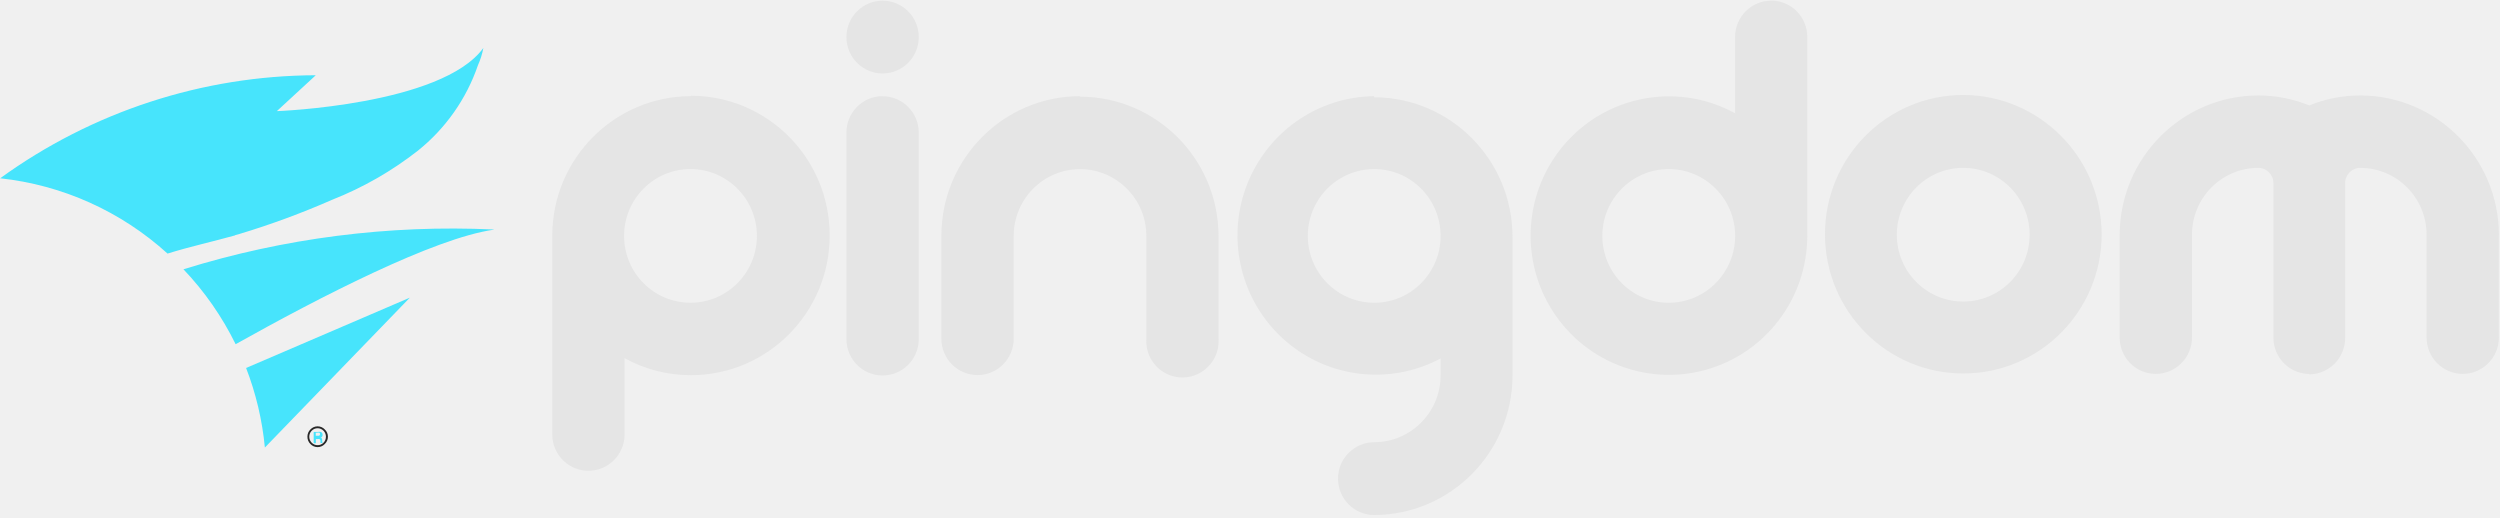
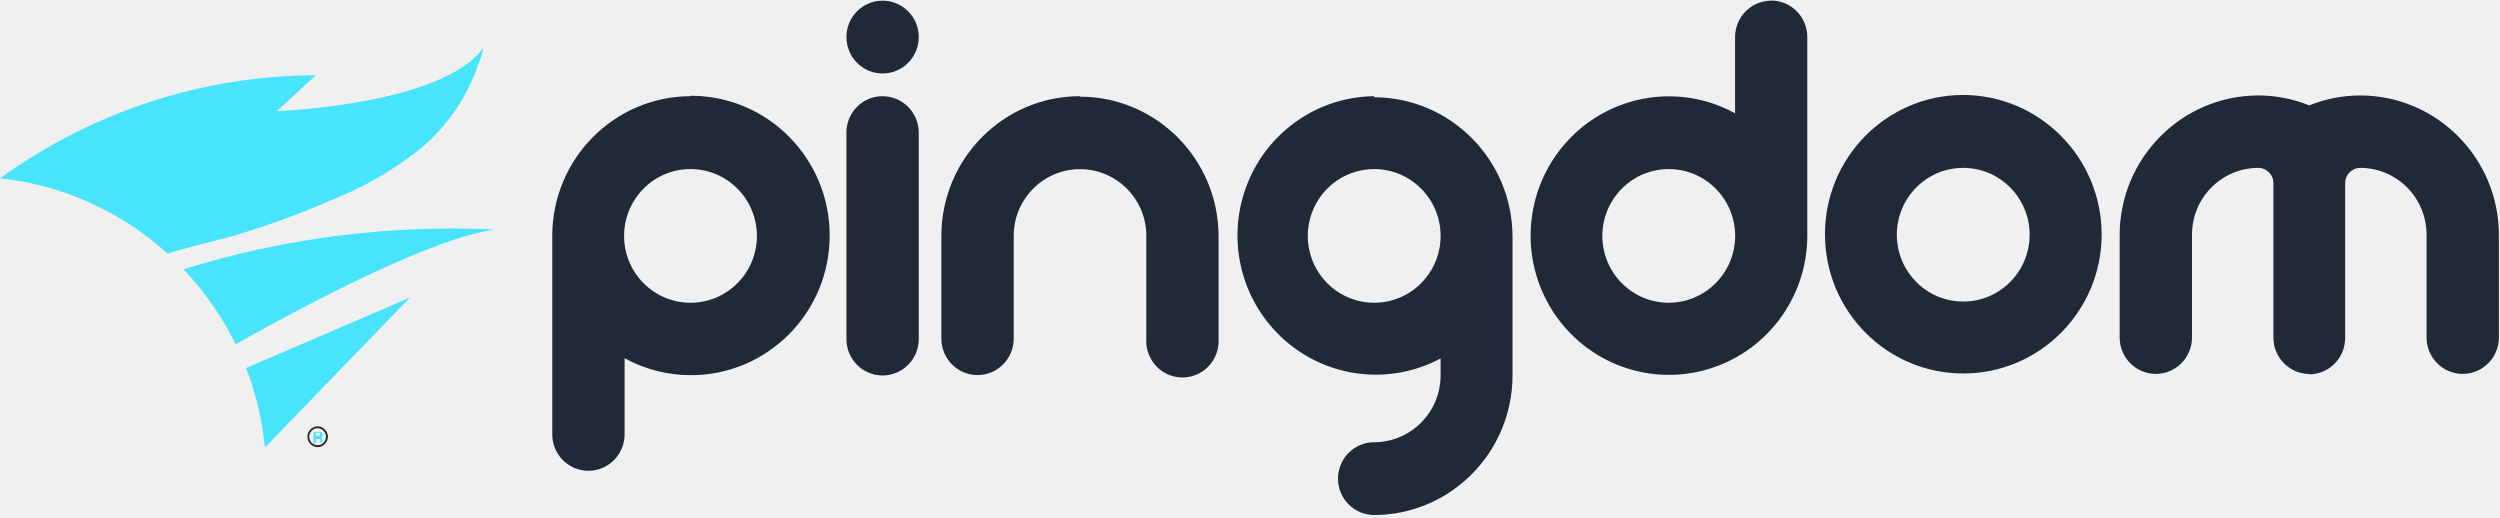
<svg xmlns="http://www.w3.org/2000/svg" width="116" height="24" viewBox="0 0 116 24" fill="none">
  <g clip-path="url(#clip0_2002_633)">
    <path fill-rule="evenodd" clip-rule="evenodd" d="M10.91 10.912L11.107 10.857C12.576 10.414 14.017 9.882 15.422 9.265C16.847 8.702 18.184 7.936 19.393 6.989C20.675 5.962 21.641 4.589 22.176 3.029C22.291 2.772 22.376 2.503 22.428 2.226C20.497 4.88 12.845 5.157 12.845 5.157L14.652 3.491C9.394 3.509 4.274 5.181 0.007 8.272C2.897 8.584 5.616 9.807 7.774 11.766C8.81 11.443 9.87 11.212 10.91 10.921V10.912ZM22.909 10.649C18.04 10.422 13.169 11.047 8.512 12.495C9.491 13.523 10.307 14.695 10.933 15.971C14.789 13.811 20.135 11.051 22.909 10.658V10.649ZM11.419 17.074C11.877 18.259 12.17 19.501 12.29 20.766L19.017 13.811L11.419 17.074ZM14.95 20.485V20.411C14.949 20.381 14.939 20.352 14.922 20.328C14.907 20.305 14.881 20.291 14.853 20.291H14.913C14.95 20.266 14.97 20.224 14.968 20.18C14.974 20.12 14.941 20.064 14.886 20.041C14.839 20.032 14.79 20.032 14.743 20.041H14.555V20.563H14.656V20.374H14.73C14.761 20.366 14.794 20.366 14.826 20.374C14.857 20.399 14.873 20.44 14.867 20.48V20.558H14.968L14.95 20.485ZM14.652 20.078H14.716C14.751 20.07 14.787 20.07 14.821 20.078C14.841 20.093 14.852 20.118 14.849 20.143C14.853 20.175 14.834 20.206 14.803 20.217C14.776 20.221 14.748 20.221 14.72 20.217H14.652V20.041V20.078Z" fill="#47E4FC" />
    <path fill-rule="evenodd" clip-rule="evenodd" d="M15.071 19.927C14.985 19.834 14.864 19.781 14.737 19.781C14.61 19.781 14.489 19.834 14.402 19.927C14.312 20.015 14.262 20.137 14.264 20.264C14.262 20.39 14.312 20.512 14.402 20.601C14.489 20.694 14.61 20.747 14.737 20.747C14.864 20.747 14.985 20.694 15.071 20.601C15.164 20.513 15.216 20.392 15.216 20.264C15.216 20.136 15.164 20.014 15.071 19.927ZM14.737 20.656C14.633 20.657 14.534 20.616 14.462 20.541C14.312 20.387 14.312 20.141 14.462 19.987C14.534 19.912 14.633 19.87 14.737 19.87C14.84 19.87 14.939 19.912 15.012 19.987C15.161 20.141 15.161 20.387 15.012 20.541C14.94 20.616 14.84 20.657 14.737 20.656Z" fill="#282828" />
-     <path fill-rule="evenodd" clip-rule="evenodd" d="M63.763 14.048C62.662 14.048 61.645 13.457 61.094 12.497C60.544 11.537 60.544 10.355 61.094 9.396C61.645 8.436 62.662 7.845 63.763 7.845C65.464 7.845 66.844 9.233 66.844 10.946C66.844 12.659 65.464 14.048 63.763 14.048ZM63.763 4.462C61.102 4.493 58.737 6.174 57.816 8.687C56.895 11.2 57.61 14.024 59.613 15.787C61.617 17.55 64.492 17.887 66.844 16.633V17.417C66.841 19.129 65.463 20.516 63.763 20.519C62.836 20.519 62.084 21.275 62.084 22.208C62.084 23.141 62.836 23.897 63.763 23.897C67.302 23.885 70.169 20.999 70.181 17.436V10.974C70.169 7.411 67.302 4.525 63.763 4.513V4.462ZM32.044 14.048C30.342 14.05 28.96 12.664 28.958 10.951C28.955 9.238 30.333 7.847 32.034 7.845C33.736 7.842 35.118 9.229 35.12 10.942C35.123 12.655 33.745 14.045 32.044 14.048ZM32.044 4.462C28.504 4.474 25.637 7.36 25.625 10.923V20.154C25.625 20.758 25.945 21.315 26.464 21.617C26.983 21.919 27.623 21.919 28.142 21.617C28.661 21.315 28.981 20.758 28.981 20.154V16.619C29.924 17.139 30.982 17.41 32.057 17.408C35.614 17.408 38.497 14.506 38.497 10.926C38.497 7.345 35.614 4.443 32.057 4.443L32.044 4.462ZM50.099 4.462C46.56 4.474 43.693 7.36 43.68 10.923V15.714C43.68 16.647 44.432 17.403 45.358 17.403C46.285 17.403 47.036 16.647 47.036 15.714V10.946C47.036 9.236 48.414 7.849 50.113 7.849C51.812 7.849 53.19 9.236 53.19 10.946V15.737C53.157 16.361 53.469 16.952 54.001 17.273C54.533 17.595 55.198 17.595 55.73 17.273C56.261 16.952 56.574 16.361 56.541 15.737V10.946C56.529 7.383 53.662 4.497 50.122 4.485L50.099 4.462ZM91.098 13.992C89.397 13.995 88.015 12.608 88.013 10.896C88.01 9.183 89.387 7.792 91.089 7.789C92.791 7.787 94.172 9.173 94.175 10.886C94.177 12.599 92.8 13.99 91.098 13.992ZM91.098 4.406C87.553 4.406 84.679 7.299 84.679 10.868C84.679 14.437 87.553 17.329 91.098 17.329C94.643 17.329 97.517 14.437 97.517 10.868C97.505 7.305 94.638 4.419 91.098 4.406ZM77.43 14.048C75.729 14.048 74.349 12.659 74.349 10.946C74.349 9.233 75.729 7.845 77.43 7.845C79.132 7.845 80.511 9.233 80.511 10.946C80.509 12.658 79.131 14.045 77.43 14.048ZM82.185 0.031C81.258 0.031 80.507 0.787 80.507 1.72V5.256C77.969 3.866 74.822 4.354 72.818 6.448C70.813 8.542 70.445 11.726 71.918 14.227C73.391 16.728 76.343 17.931 79.13 17.165C81.916 16.4 83.852 13.854 83.859 10.946V1.716C83.859 0.783 83.107 0.026 82.18 0.026L82.185 0.031ZM40.952 4.462C40.025 4.462 39.274 5.218 39.274 6.151V15.732C39.274 16.666 40.025 17.422 40.952 17.422C41.879 17.422 42.63 16.666 42.63 15.732V6.156C42.63 5.223 41.879 4.466 40.952 4.466V4.462ZM39.274 1.72C39.274 2.653 40.025 3.409 40.952 3.409C41.879 3.409 42.63 2.653 42.63 1.72C42.63 0.787 41.879 0.031 40.952 0.031C40.025 0.031 39.274 0.787 39.274 1.72ZM107.136 17.371C107.582 17.371 108.01 17.192 108.325 16.875C108.639 16.557 108.816 16.126 108.815 15.677V8.496C108.815 8.106 109.129 7.789 109.516 7.789C111.216 7.792 112.593 9.18 112.593 10.891V15.659C112.593 16.592 113.344 17.348 114.271 17.348C115.197 17.348 115.949 16.592 115.949 15.659V10.891C115.936 7.328 113.069 4.442 109.53 4.429C108.714 4.427 107.906 4.584 107.15 4.891C106.394 4.584 105.586 4.427 104.771 4.429C101.232 4.445 98.367 7.329 98.352 10.891V15.659C98.352 16.592 99.103 17.348 100.03 17.348C100.956 17.348 101.708 16.592 101.708 15.659V10.891C101.708 9.18 103.084 7.792 104.784 7.789C105.172 7.789 105.486 8.106 105.486 8.496V15.659C105.485 16.108 105.661 16.538 105.976 16.856C106.291 17.174 106.718 17.352 107.164 17.352L107.136 17.371Z" fill="#E5E5E5" />
+     <path fill-rule="evenodd" clip-rule="evenodd" d="M63.763 14.048C62.662 14.048 61.645 13.457 61.094 12.497C60.544 11.537 60.544 10.355 61.094 9.396C61.645 8.436 62.662 7.845 63.763 7.845C65.464 7.845 66.844 9.233 66.844 10.946C66.844 12.659 65.464 14.048 63.763 14.048ZM63.763 4.462C61.102 4.493 58.737 6.174 57.816 8.687C56.895 11.2 57.61 14.024 59.613 15.787C61.617 17.55 64.492 17.887 66.844 16.633V17.417C66.841 19.129 65.463 20.516 63.763 20.519C62.836 20.519 62.084 21.275 62.084 22.208C62.084 23.141 62.836 23.897 63.763 23.897C67.302 23.885 70.169 20.999 70.181 17.436V10.974C70.169 7.411 67.302 4.525 63.763 4.513V4.462ZM32.044 14.048C30.342 14.05 28.96 12.664 28.958 10.951C28.955 9.238 30.333 7.847 32.034 7.845C33.736 7.842 35.118 9.229 35.12 10.942C35.123 12.655 33.745 14.045 32.044 14.048ZM32.044 4.462C28.504 4.474 25.637 7.36 25.625 10.923V20.154C25.625 20.758 25.945 21.315 26.464 21.617C26.983 21.919 27.623 21.919 28.142 21.617C28.661 21.315 28.981 20.758 28.981 20.154V16.619C29.924 17.139 30.982 17.41 32.057 17.408C35.614 17.408 38.497 14.506 38.497 10.926C38.497 7.345 35.614 4.443 32.057 4.443L32.044 4.462ZM50.099 4.462C46.56 4.474 43.693 7.36 43.68 10.923V15.714C43.68 16.647 44.432 17.403 45.358 17.403C46.285 17.403 47.036 16.647 47.036 15.714V10.946C47.036 9.236 48.414 7.849 50.113 7.849C51.812 7.849 53.19 9.236 53.19 10.946V15.737C53.157 16.361 53.469 16.952 54.001 17.273C54.533 17.595 55.198 17.595 55.73 17.273C56.261 16.952 56.574 16.361 56.541 15.737V10.946C56.529 7.383 53.662 4.497 50.122 4.485L50.099 4.462ZM91.098 13.992C89.397 13.995 88.015 12.608 88.013 10.896C88.01 9.183 89.387 7.792 91.089 7.789C92.791 7.787 94.172 9.173 94.175 10.886C94.177 12.599 92.8 13.99 91.098 13.992ZM91.098 4.406C87.553 4.406 84.679 7.299 84.679 10.868C84.679 14.437 87.553 17.329 91.098 17.329C94.643 17.329 97.517 14.437 97.517 10.868C97.505 7.305 94.638 4.419 91.098 4.406ZM77.43 14.048C75.729 14.048 74.349 12.659 74.349 10.946C74.349 9.233 75.729 7.845 77.43 7.845C79.132 7.845 80.511 9.233 80.511 10.946C80.509 12.658 79.131 14.045 77.43 14.048ZM82.185 0.031C81.258 0.031 80.507 0.787 80.507 1.72V5.256C77.969 3.866 74.822 4.354 72.818 6.448C70.813 8.542 70.445 11.726 71.918 14.227C73.391 16.728 76.343 17.931 79.13 17.165C81.916 16.4 83.852 13.854 83.859 10.946V1.716C83.859 0.783 83.107 0.026 82.18 0.026L82.185 0.031ZM40.952 4.462C40.025 4.462 39.274 5.218 39.274 6.151V15.732C39.274 16.666 40.025 17.422 40.952 17.422C41.879 17.422 42.63 16.666 42.63 15.732V6.156C42.63 5.223 41.879 4.466 40.952 4.466V4.462ZM39.274 1.72C39.274 2.653 40.025 3.409 40.952 3.409C41.879 3.409 42.63 2.653 42.63 1.72C42.63 0.787 41.879 0.031 40.952 0.031C40.025 0.031 39.274 0.787 39.274 1.72ZM107.136 17.371C107.582 17.371 108.01 17.192 108.325 16.875C108.639 16.557 108.816 16.126 108.815 15.677V8.496C108.815 8.106 109.129 7.789 109.516 7.789C111.216 7.792 112.593 9.18 112.593 10.891V15.659C112.593 16.592 113.344 17.348 114.271 17.348C115.197 17.348 115.949 16.592 115.949 15.659V10.891C115.936 7.328 113.069 4.442 109.53 4.429C108.714 4.427 107.906 4.584 107.15 4.891C106.394 4.584 105.586 4.427 104.771 4.429C101.232 4.445 98.367 7.329 98.352 10.891V15.659C98.352 16.592 99.103 17.348 100.03 17.348C100.956 17.348 101.708 16.592 101.708 15.659V10.891C101.708 9.18 103.084 7.792 104.784 7.789C105.172 7.789 105.486 8.106 105.486 8.496V15.659C105.485 16.108 105.661 16.538 105.976 16.856C106.291 17.174 106.718 17.352 107.164 17.352L107.136 17.371Z" fill="#1f2937" />
  </g>
  <defs>
    <clipPath id="clip0_2002_633">
      <rect width="116" height="24" fill="white" />
    </clipPath>
  </defs>
</svg>
